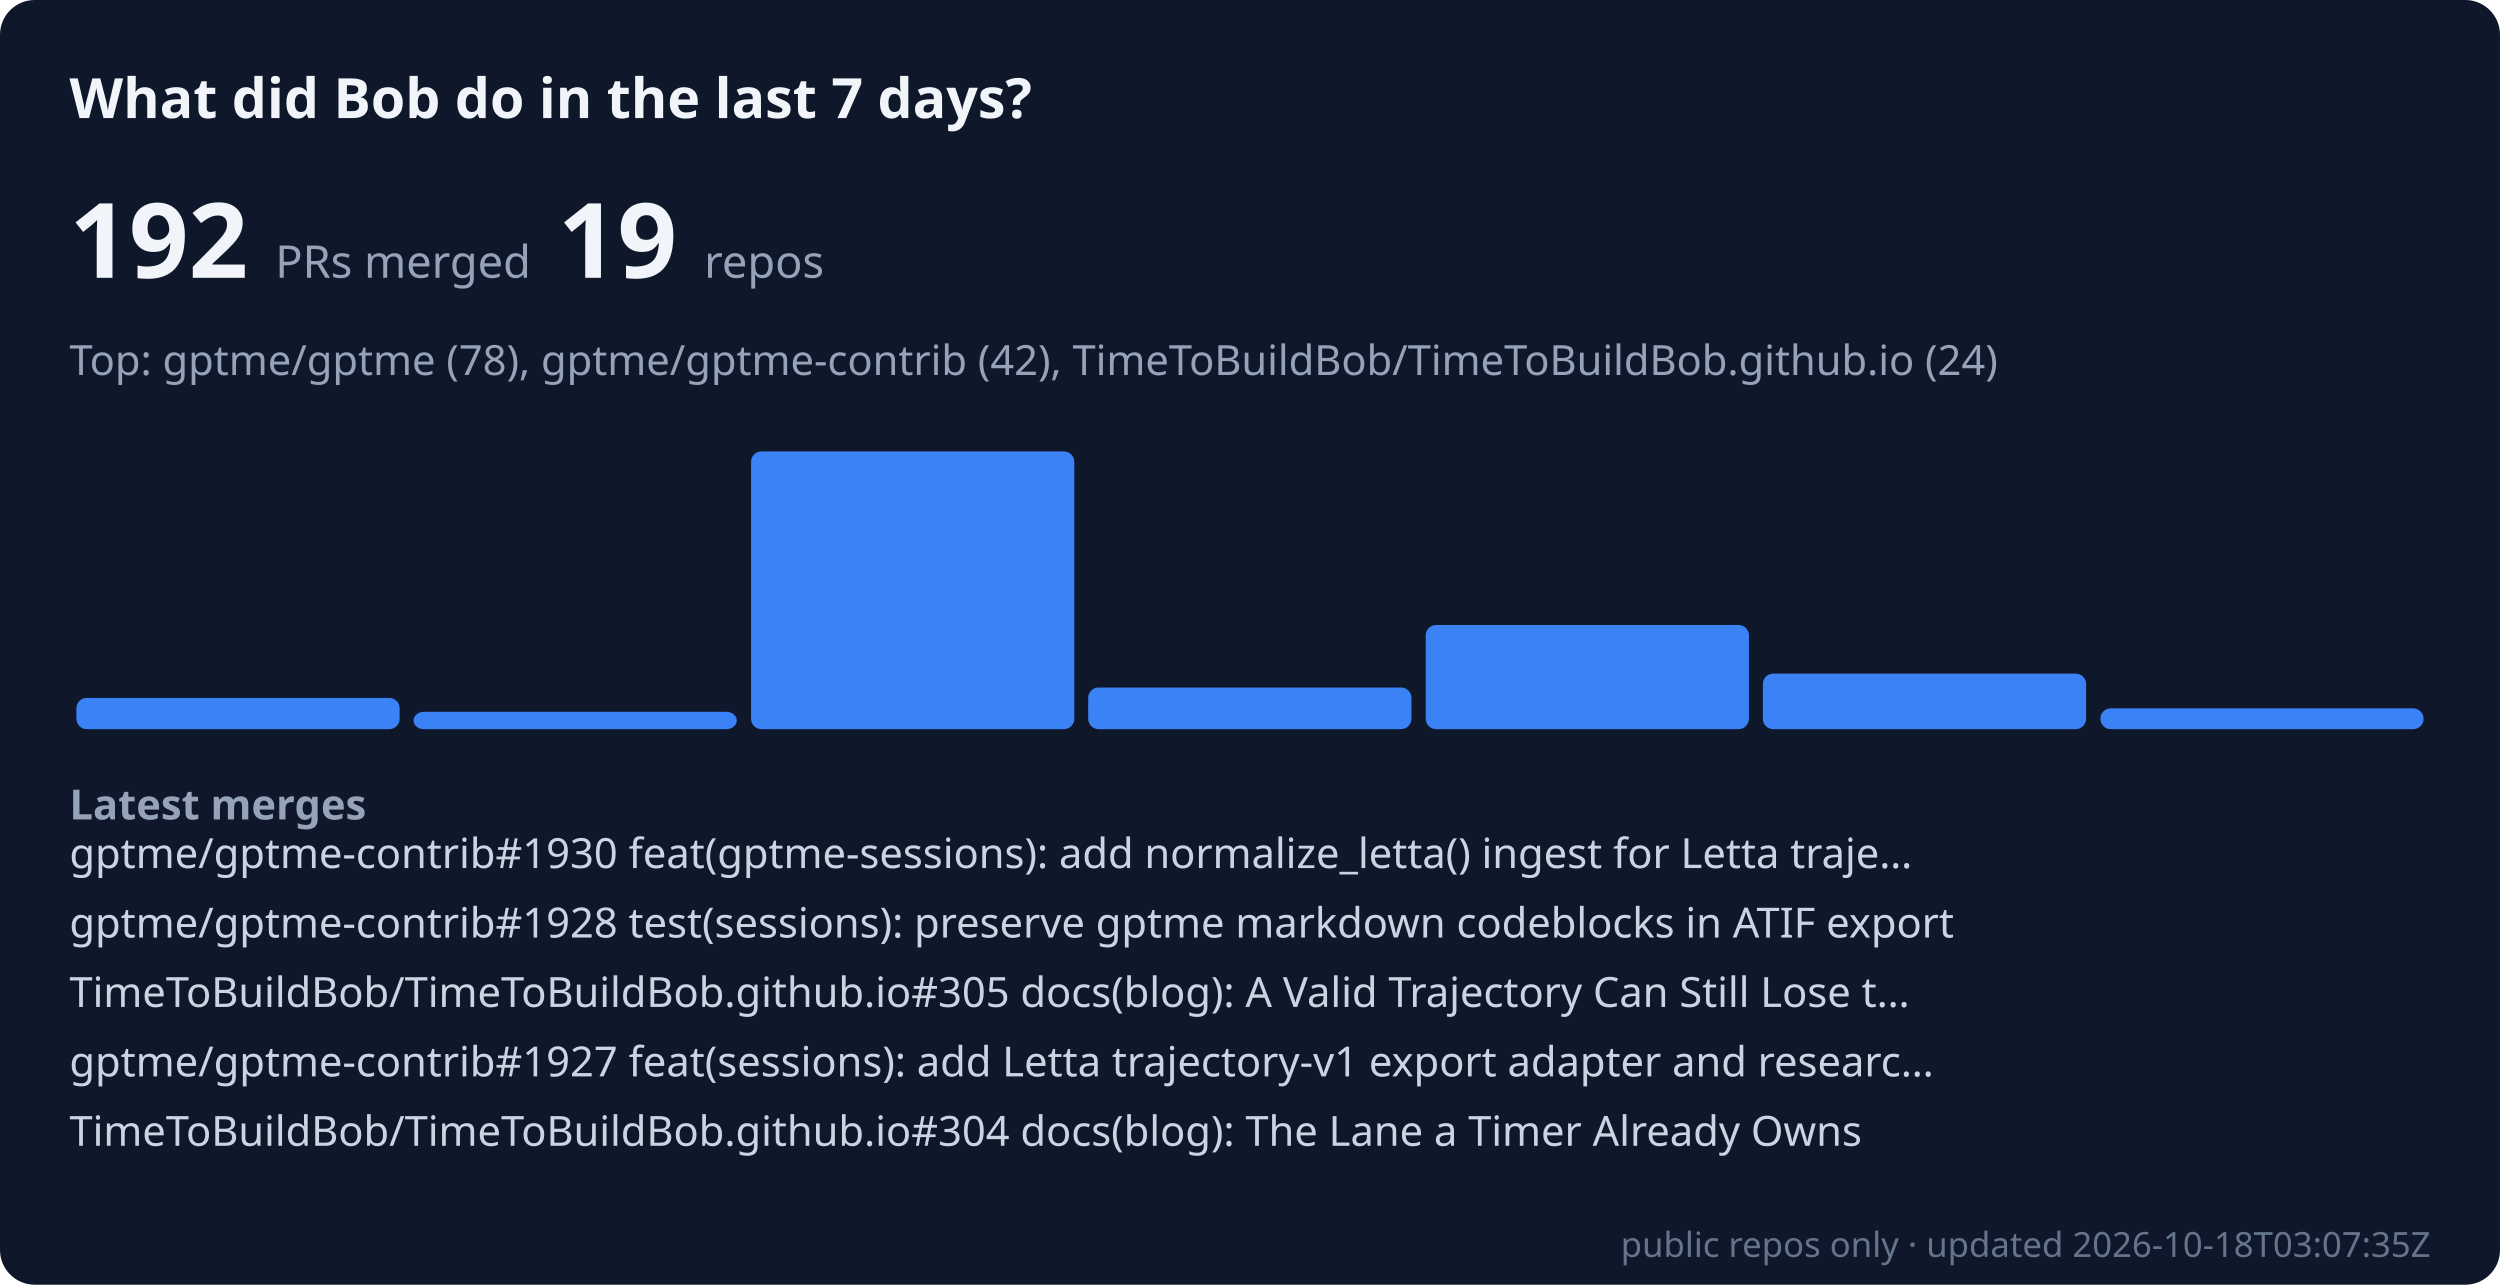
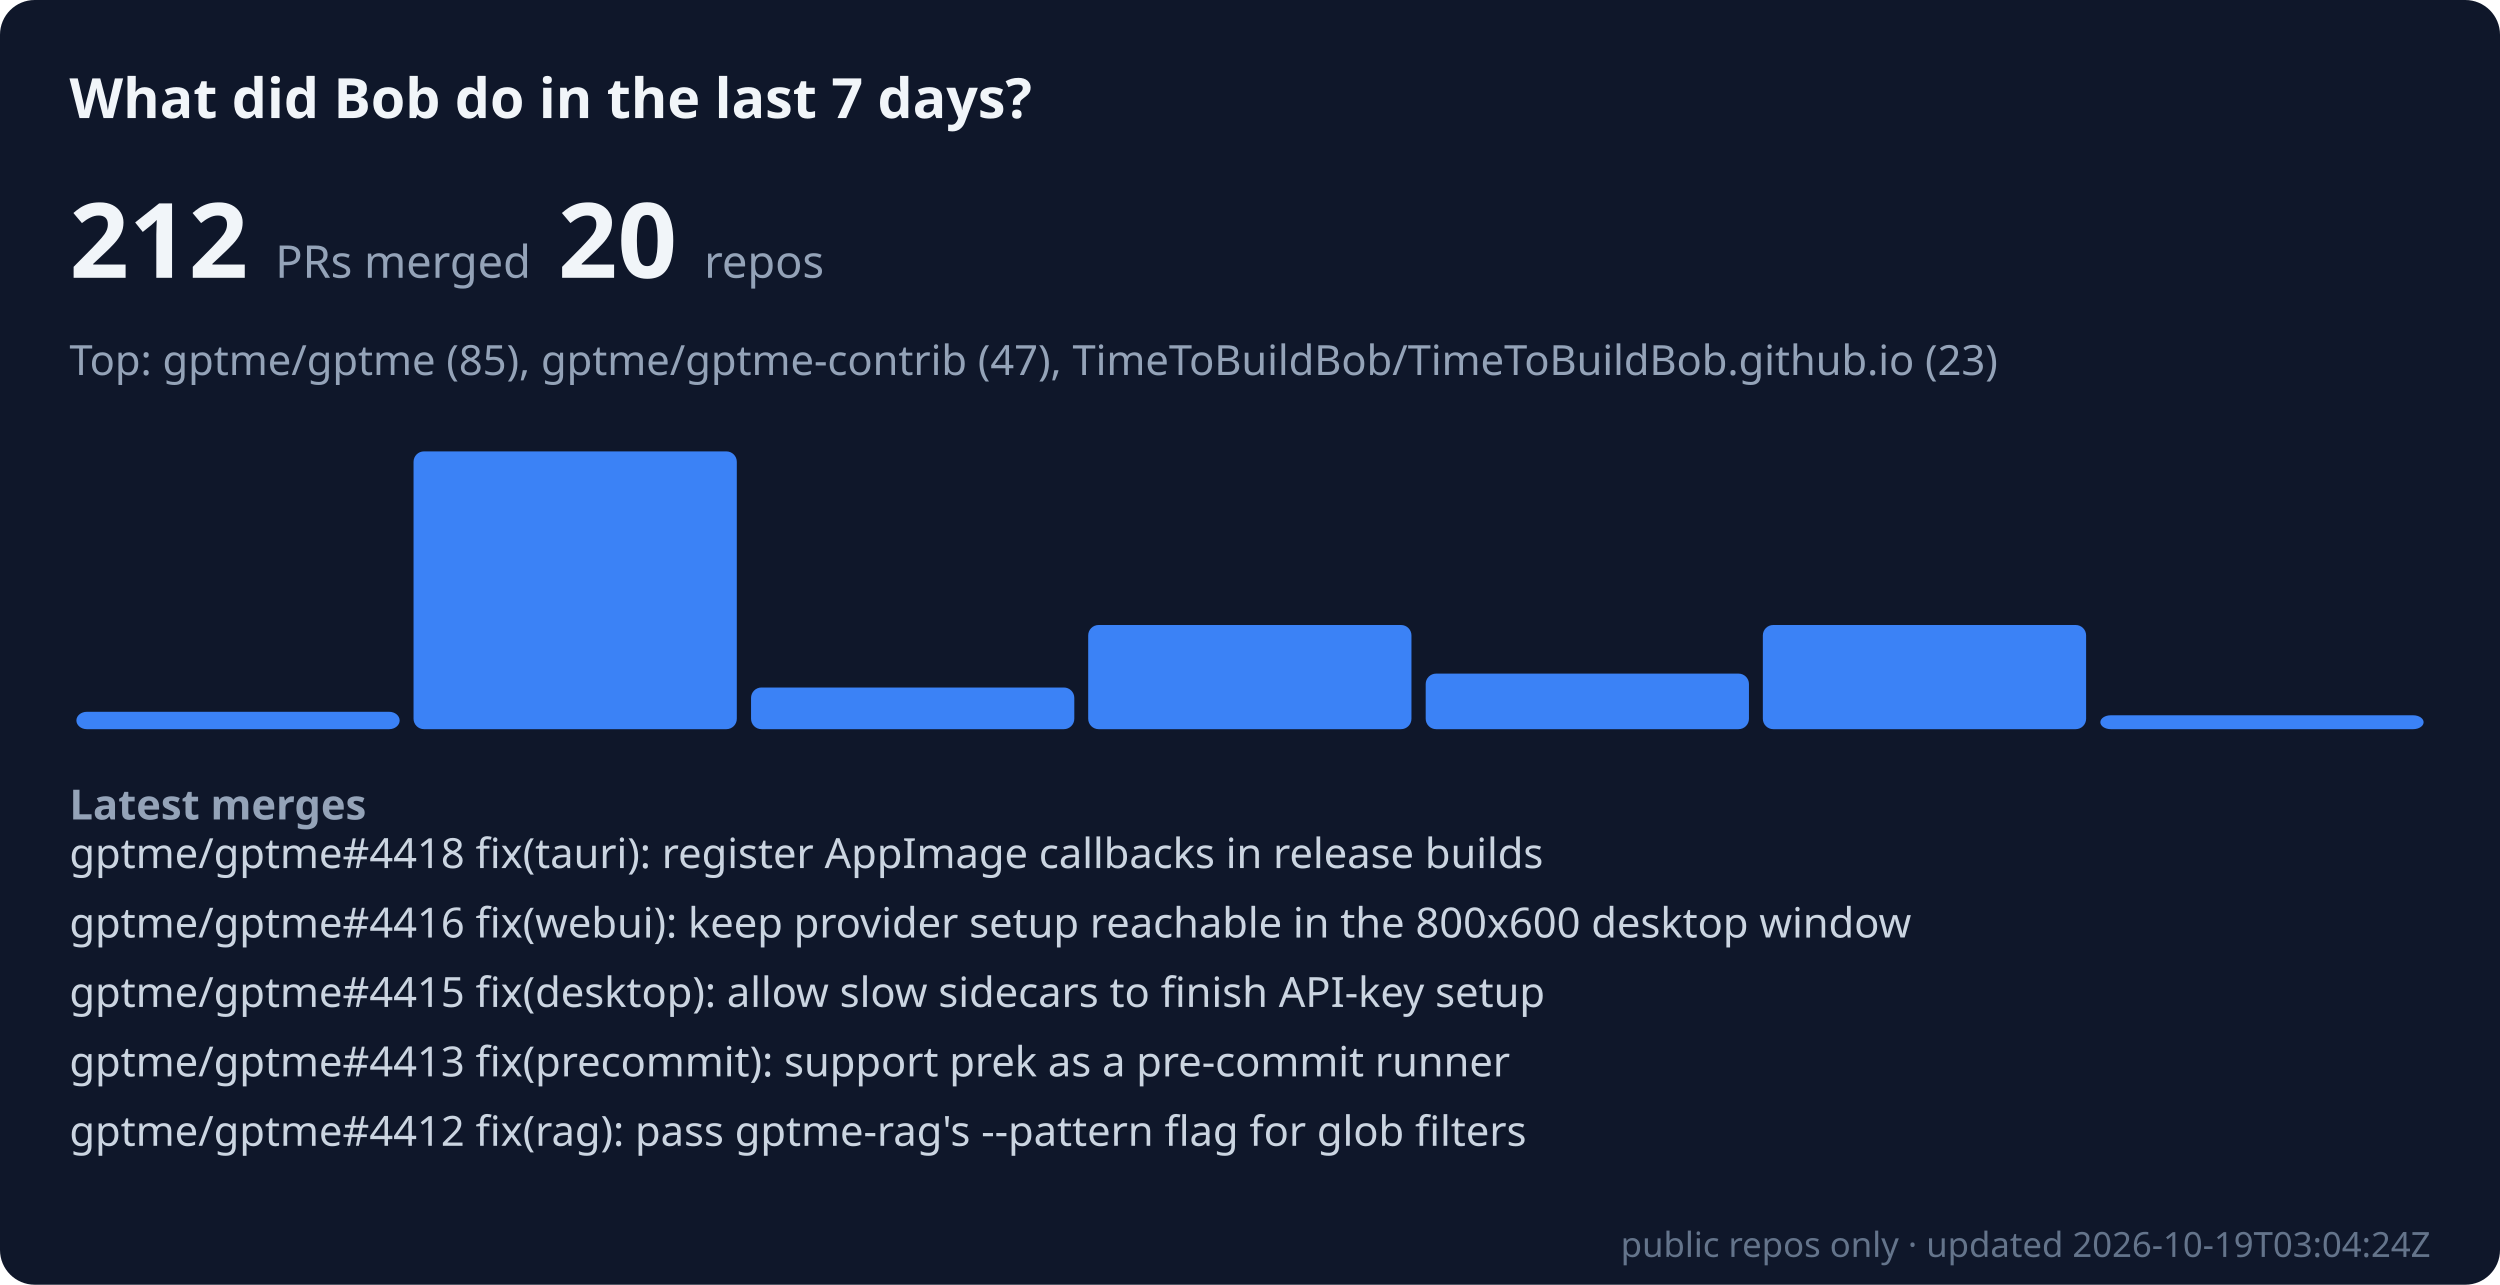
- <svg xmlns="http://www.w3.org/2000/svg" viewBox="0 0 720 370" width="100%" role="img" aria-label="Bob merged 192 public PRs across 19 repos in the last 7 days" font-family="system-ui, sans-serif">
+ <svg xmlns="http://www.w3.org/2000/svg" viewBox="0 0 720 370" width="100%" role="img" aria-label="Bob merged 212 public PRs across 20 repos in the last 7 days" font-family="system-ui, sans-serif">
  <rect width="720" height="370" rx="10" fill="#0f172a" />
  <text x="20" y="34" font-size="16" font-weight="600" fill="#f1f5f9">What did Bob do in the last 7 days?</text>
-   <text x="20" y="80" font-size="30" font-weight="700" fill="#f1f5f9">192 <tspan font-size="13" font-weight="400" fill="#94a3b8">PRs merged</tspan>  19 <tspan font-size="13" font-weight="400" fill="#94a3b8">repos</tspan>
+   <text x="20" y="80" font-size="30" font-weight="700" fill="#f1f5f9">212 <tspan font-size="13" font-weight="400" fill="#94a3b8">PRs merged</tspan>  20 <tspan font-size="13" font-weight="400" fill="#94a3b8">repos</tspan>
  </text>
-   <text x="20" y="108" font-size="12" fill="#94a3b8">Top: gptme/gptme (78), gptme/gptme-contrib (42), TimeToBuildBob/TimeToBuildBob.github.io (24)</text>
-   <rect x="22.0" y="201" width="93.1" height="9" rx="3" fill="#3b82f6" />
-   <rect x="119.1" y="205" width="93.1" height="5" rx="3" fill="#3b82f6" />
-   <rect x="216.3" y="130" width="93.1" height="80" rx="3" fill="#3b82f6" />
-   <rect x="313.4" y="198" width="93.1" height="12" rx="3" fill="#3b82f6" />
-   <rect x="410.6" y="180" width="93.1" height="30" rx="3" fill="#3b82f6" />
-   <rect x="507.7" y="194" width="93.1" height="16" rx="3" fill="#3b82f6" />
-   <rect x="604.9" y="204" width="93.1" height="6" rx="3" fill="#3b82f6" />
+   <text x="20" y="108" font-size="12" fill="#94a3b8">Top: gptme/gptme (85), gptme/gptme-contrib (47), TimeToBuildBob/TimeToBuildBob.github.io (23)</text>
+   <rect x="22.0" y="205" width="93.1" height="5" rx="3" fill="#3b82f6" />
+   <rect x="119.1" y="130" width="93.1" height="80" rx="3" fill="#3b82f6" />
+   <rect x="216.3" y="198" width="93.1" height="12" rx="3" fill="#3b82f6" />
+   <rect x="313.4" y="180" width="93.1" height="30" rx="3" fill="#3b82f6" />
+   <rect x="410.6" y="194" width="93.1" height="16" rx="3" fill="#3b82f6" />
+   <rect x="507.7" y="180" width="93.1" height="30" rx="3" fill="#3b82f6" />
+   <rect x="604.9" y="206" width="93.1" height="4" rx="3" fill="#3b82f6" />
  <text x="20" y="236" font-size="12" font-weight="600" fill="#94a3b8">Latest merges</text>
-   <text x="20" y="250" font-size="12" fill="#cbd5e1">gptme/gptme-contrib#1930 feat(gptme-sessions): add normalize_letta() ingest for Letta traje…</text>
-   <text x="20" y="270" font-size="12" fill="#cbd5e1">gptme/gptme-contrib#1928 test(sessions): preserve gptme markdown codeblocks in ATIF export</text>
-   <text x="20" y="290" font-size="12" fill="#cbd5e1">TimeToBuildBob/TimeToBuildBob.github.io#305 docs(blog): A Valid Trajectory Can Still Lose t…</text>
-   <text x="20" y="310" font-size="12" fill="#cbd5e1">gptme/gptme-contrib#1927 feat(sessions): add Letta trajectory-v1 export adapter and researc…</text>
-   <text x="20" y="330" font-size="12" fill="#cbd5e1">TimeToBuildBob/TimeToBuildBob.github.io#304 docs(blog): The Lane a Timer Already Owns</text>
-   <text x="700" y="362" font-size="10" text-anchor="end" fill="#64748b">public repos only · updated 2026-10-18T03:07:35Z</text>
+   <text x="20" y="250" font-size="12" fill="#cbd5e1">gptme/gptme#4418 fix(tauri): register AppImage callbacks in release builds</text>
+   <text x="20" y="270" font-size="12" fill="#cbd5e1">gptme/gptme#4416 fix(webui): keep provider setup reachable in the 800x600 desktop window</text>
+   <text x="20" y="290" font-size="12" fill="#cbd5e1">gptme/gptme#4415 fix(desktop): allow slow sidecars to finish API-key setup</text>
+   <text x="20" y="310" font-size="12" fill="#cbd5e1">gptme/gptme#4413 fix(precommit): support prek as a pre-commit runner</text>
+   <text x="20" y="330" font-size="12" fill="#cbd5e1">gptme/gptme#4412 fix(rag): pass gptme-rag's --pattern flag for glob filters</text>
+   <text x="700" y="362" font-size="10" text-anchor="end" fill="#64748b">public repos only · updated 2026-10-19T03:04:24Z</text>
</svg>
